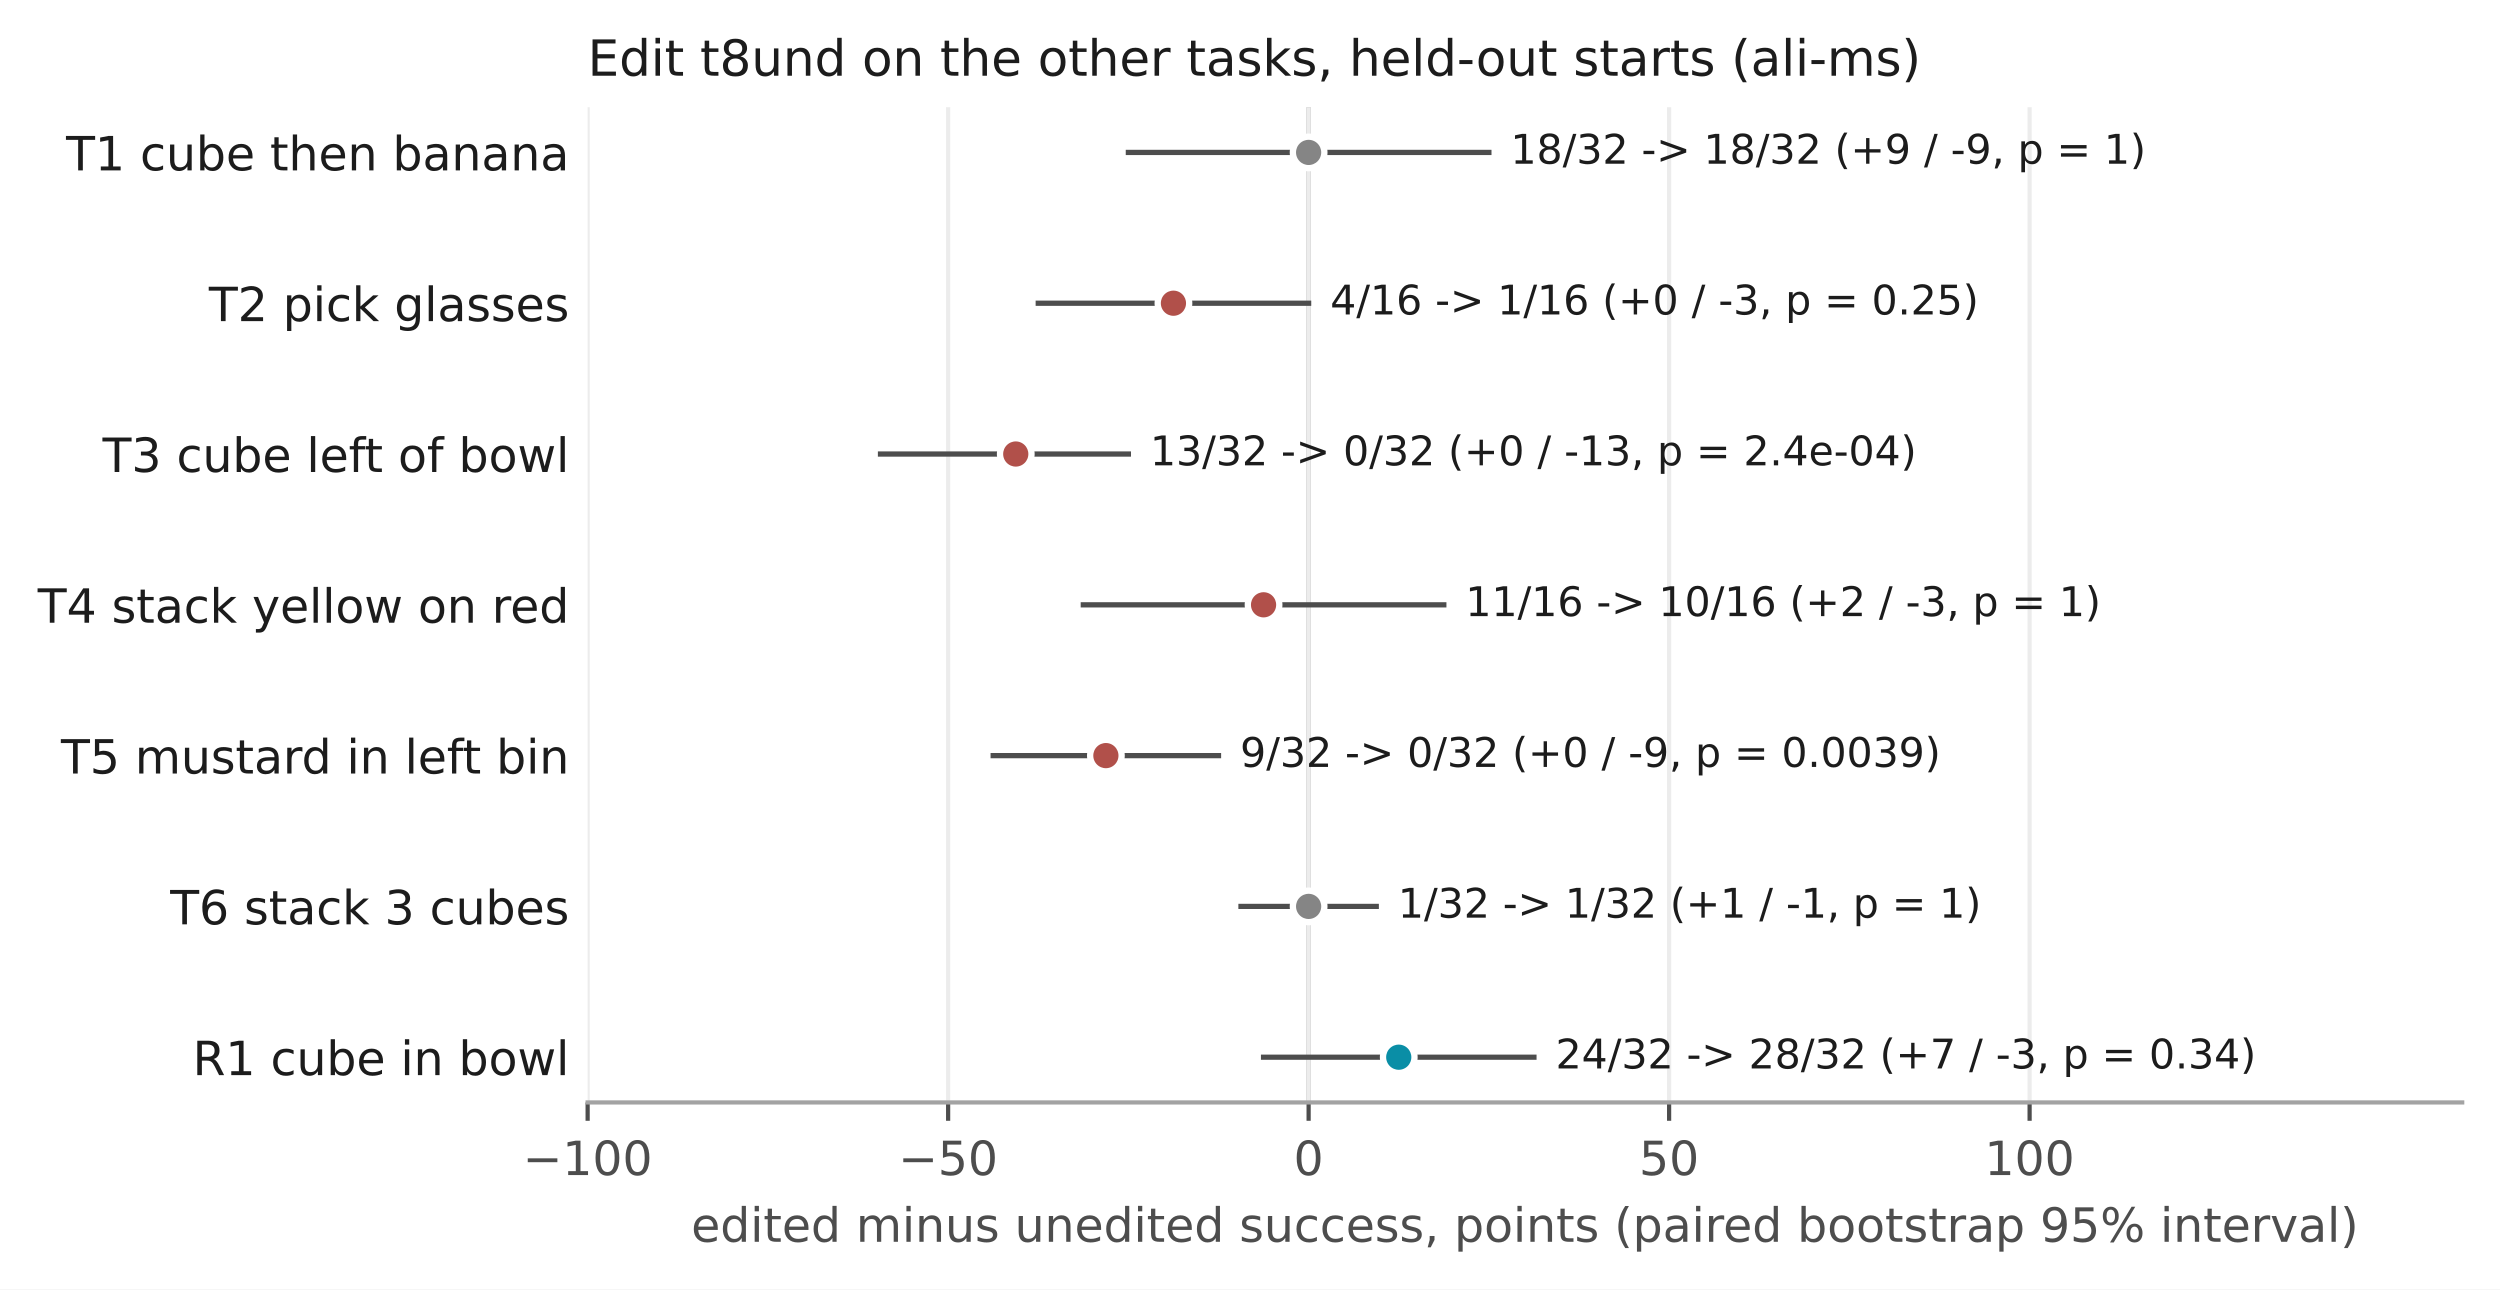
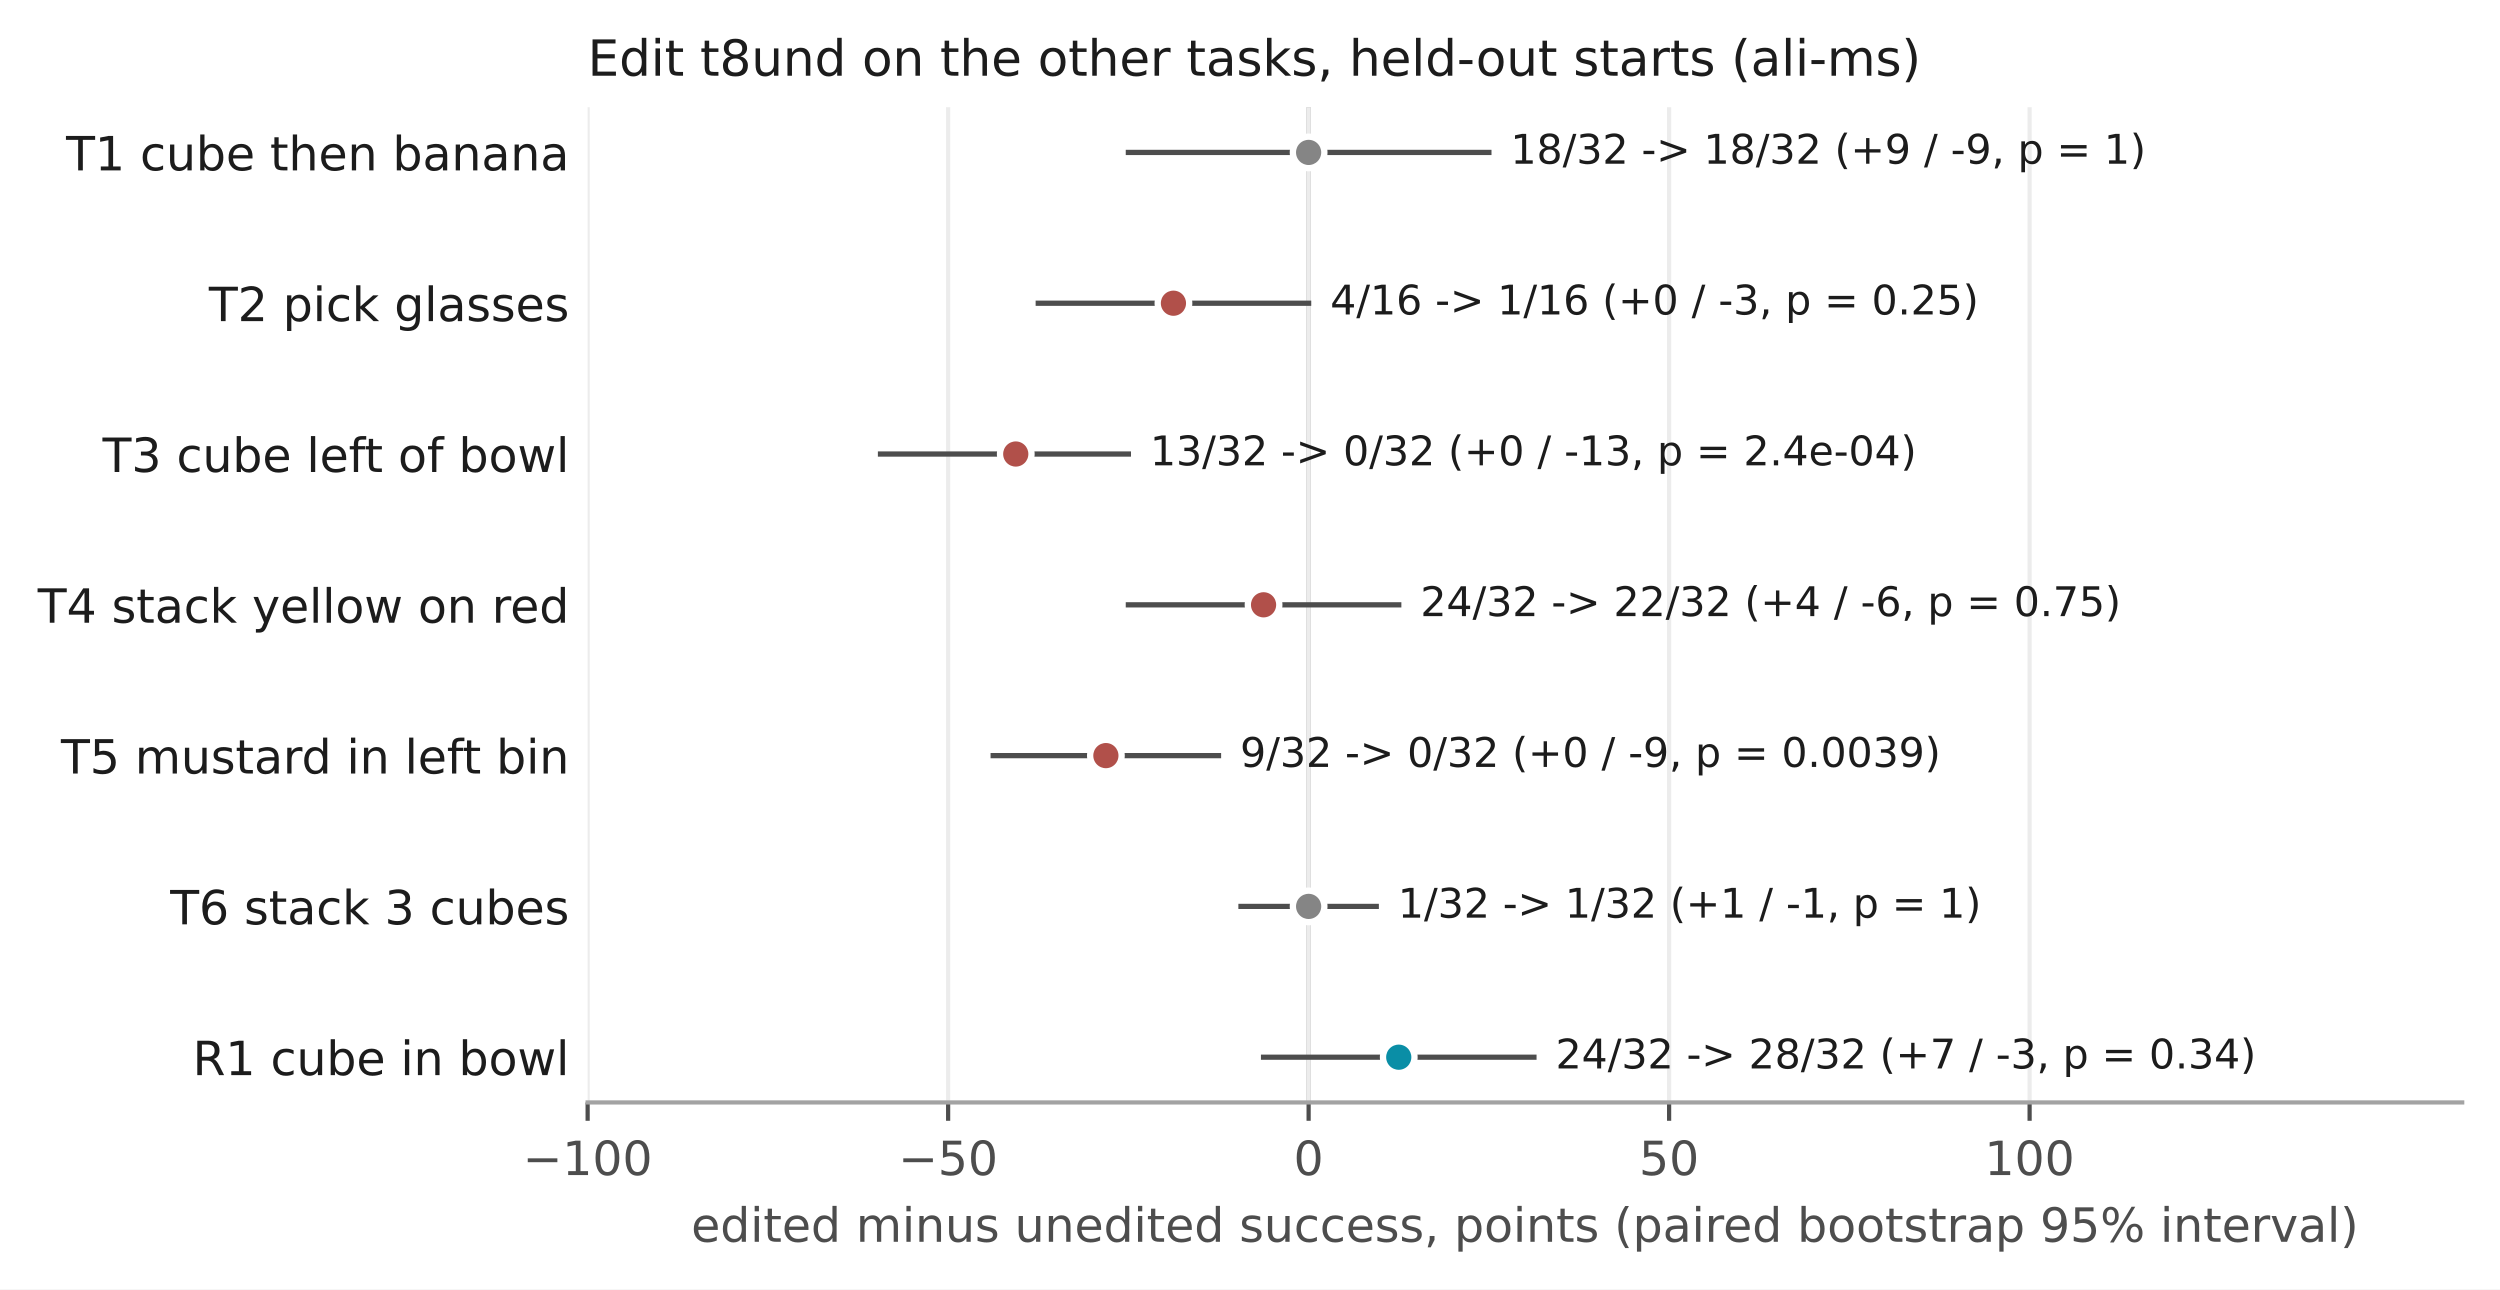
<svg xmlns="http://www.w3.org/2000/svg" xmlns:xlink="http://www.w3.org/1999/xlink" width="476.269pt" height="245.644pt" viewBox="0 0 476.269 245.644" version="1.1">
  <defs>
    <style type="text/css">*{stroke-linejoin: round; stroke-linecap: butt}</style>
  </defs>
  <g id="figure_1">
    <g id="patch_1">
      <path d="M -0 245.644  L 476.269 245.644  L 476.269 0  L -0 0  z " style="fill: #ffffff" />
    </g>
    <g id="axes_1">
      <g id="patch_2">
        <path d="M 111.949 210.023  L 469.069 210.023  L 469.069 20.419  L 111.949 20.419  z " style="fill: #ffffff" />
      </g>
      <g id="line2d_1">
-         <path d="M 249.302 210.023  L 249.302 20.419  " clip-path="url(#pa72cb6aa74)" style="fill: none; stroke: #a3a3a3; stroke-width: 0.8; stroke-linecap: square" />
+         <path d="M 249.302 210.023  L 249.302 20.419  " clip-path="url(#p8cb117f9bd)" style="fill: none; stroke: #a3a3a3; stroke-width: 0.8; stroke-linecap: square" />
      </g>
      <g id="matplotlib.axis_1">
        <g id="xtick_1">
          <g id="line2d_2">
-             <path d="M 111.949 210.023  L 111.949 20.419  " clip-path="url(#pa72cb6aa74)" style="fill: none; stroke: #ececec; stroke-width: 0.8; stroke-linecap: square" />
+             <path d="M 111.949 210.023  L 111.949 20.419  " clip-path="url(#p8cb117f9bd)" style="fill: none; stroke: #ececec; stroke-width: 0.8; stroke-linecap: square" />
          </g>
          <g id="line2d_3">
            <defs>
-               <path id="m475df97ab0" d="M 0 0  L 0 3.5  " style="stroke: #4d4d4d; stroke-width: 0.8" />
+               <path id="m773752e849" d="M 0 0  L 0 3.5  " style="stroke: #4d4d4d; stroke-width: 0.8" />
            </defs>
            <g>
-               <use xlink:href="#m475df97ab0" x="111.949" y="210.023" style="fill: #4d4d4d; stroke: #4d4d4d; stroke-width: 0.8" />
+               <use xlink:href="#m773752e849" x="111.949" y="210.023" style="fill: #4d4d4d; stroke: #4d4d4d; stroke-width: 0.8" />
            </g>
          </g>
          <g id="text_1">
            <text style="font-size: 9px; font-family: 'DejaVu Sans'; text-anchor: middle; fill: #4d4d4d" x="111.949" y="223.862" transform="rotate(-0 111.9486 223.8619)">−100</text>
          </g>
        </g>
        <g id="xtick_2">
          <g id="line2d_4">
-             <path d="M 180.626 210.023  L 180.626 20.419  " clip-path="url(#pa72cb6aa74)" style="fill: none; stroke: #ececec; stroke-width: 0.8; stroke-linecap: square" />
+             <path d="M 180.626 210.023  L 180.626 20.419  " clip-path="url(#p8cb117f9bd)" style="fill: none; stroke: #ececec; stroke-width: 0.8; stroke-linecap: square" />
          </g>
          <g id="line2d_5">
            <g>
-               <use xlink:href="#m475df97ab0" x="180.626" y="210.023" style="fill: #4d4d4d; stroke: #4d4d4d; stroke-width: 0.8" />
+               <use xlink:href="#m773752e849" x="180.626" y="210.023" style="fill: #4d4d4d; stroke: #4d4d4d; stroke-width: 0.8" />
            </g>
          </g>
          <g id="text_2">
            <text style="font-size: 9px; font-family: 'DejaVu Sans'; text-anchor: middle; fill: #4d4d4d" x="180.626" y="223.862" transform="rotate(-0 180.6255 223.8619)">−50</text>
          </g>
        </g>
        <g id="xtick_3">
          <g id="line2d_6">
-             <path d="M 249.302 210.023  L 249.302 20.419  " clip-path="url(#pa72cb6aa74)" style="fill: none; stroke: #ececec; stroke-width: 0.8; stroke-linecap: square" />
+             <path d="M 249.302 210.023  L 249.302 20.419  " clip-path="url(#p8cb117f9bd)" style="fill: none; stroke: #ececec; stroke-width: 0.8; stroke-linecap: square" />
          </g>
          <g id="line2d_7">
            <g>
-               <use xlink:href="#m475df97ab0" x="249.302" y="210.023" style="fill: #4d4d4d; stroke: #4d4d4d; stroke-width: 0.8" />
+               <use xlink:href="#m773752e849" x="249.302" y="210.023" style="fill: #4d4d4d; stroke: #4d4d4d; stroke-width: 0.8" />
            </g>
          </g>
          <g id="text_3">
            <text style="font-size: 9px; font-family: 'DejaVu Sans'; text-anchor: middle; fill: #4d4d4d" x="249.302" y="223.862" transform="rotate(-0 249.3024 223.8619)">0</text>
          </g>
        </g>
        <g id="xtick_4">
          <g id="line2d_8">
-             <path d="M 317.979 210.023  L 317.979 20.419  " clip-path="url(#pa72cb6aa74)" style="fill: none; stroke: #ececec; stroke-width: 0.8; stroke-linecap: square" />
+             <path d="M 317.979 210.023  L 317.979 20.419  " clip-path="url(#p8cb117f9bd)" style="fill: none; stroke: #ececec; stroke-width: 0.8; stroke-linecap: square" />
          </g>
          <g id="line2d_9">
            <g>
-               <use xlink:href="#m475df97ab0" x="317.979" y="210.023" style="fill: #4d4d4d; stroke: #4d4d4d; stroke-width: 0.8" />
+               <use xlink:href="#m773752e849" x="317.979" y="210.023" style="fill: #4d4d4d; stroke: #4d4d4d; stroke-width: 0.8" />
            </g>
          </g>
          <g id="text_4">
            <text style="font-size: 9px; font-family: 'DejaVu Sans'; text-anchor: middle; fill: #4d4d4d" x="317.979" y="223.862" transform="rotate(-0 317.9794 223.8619)">50</text>
          </g>
        </g>
        <g id="xtick_5">
          <g id="line2d_10">
-             <path d="M 386.656 210.023  L 386.656 20.419  " clip-path="url(#pa72cb6aa74)" style="fill: none; stroke: #ececec; stroke-width: 0.8; stroke-linecap: square" />
+             <path d="M 386.656 210.023  L 386.656 20.419  " clip-path="url(#p8cb117f9bd)" style="fill: none; stroke: #ececec; stroke-width: 0.8; stroke-linecap: square" />
          </g>
          <g id="line2d_11">
            <g>
-               <use xlink:href="#m475df97ab0" x="386.656" y="210.023" style="fill: #4d4d4d; stroke: #4d4d4d; stroke-width: 0.8" />
+               <use xlink:href="#m773752e849" x="386.656" y="210.023" style="fill: #4d4d4d; stroke: #4d4d4d; stroke-width: 0.8" />
            </g>
          </g>
          <g id="text_5">
            <text style="font-size: 9px; font-family: 'DejaVu Sans'; text-anchor: middle; fill: #4d4d4d" x="386.656" y="223.862" transform="rotate(-0 386.6563 223.8619)">100</text>
          </g>
        </g>
        <g id="text_6">
          <text style="font-size: 9px; font-family: 'DejaVu Sans'; text-anchor: middle; fill: #4d4d4d" x="290.509" y="236.572" transform="rotate(-0 290.5086 236.5722)">edited minus unedited success, points (paired bootstrap 95% interval)</text>
        </g>
      </g>
      <g id="matplotlib.axis_2">
        <g id="ytick_1">
          <g id="line2d_12" />
          <g id="text_7">
            <text style="font-size: 9px; font-family: 'DejaVu Sans'; text-anchor: end; fill: #1c1c1c" x="108.449" y="204.824" transform="rotate(-0 108.4486 204.8242)">R1 cube in bowl</text>
          </g>
        </g>
        <g id="ytick_2">
          <g id="line2d_13" />
          <g id="text_8">
            <text style="font-size: 9px; font-family: 'DejaVu Sans'; text-anchor: end; fill: #1c1c1c" x="108.449" y="176.096" transform="rotate(-0 108.4486 176.0962)">T6 stack 3 cubes</text>
          </g>
        </g>
        <g id="ytick_3">
          <g id="line2d_14" />
          <g id="text_9">
            <text style="font-size: 9px; font-family: 'DejaVu Sans'; text-anchor: end; fill: #1c1c1c" x="108.449" y="147.368" transform="rotate(-0 108.4486 147.3682)">T5 mustard in left bin</text>
          </g>
        </g>
        <g id="ytick_4">
          <g id="line2d_15" />
          <g id="text_10">
            <text style="font-size: 9px; font-family: 'DejaVu Sans'; text-anchor: end; fill: #1c1c1c" x="108.449" y="118.64" transform="rotate(-0 108.4486 118.6402)">T4 stack yellow on red</text>
          </g>
        </g>
        <g id="ytick_5">
          <g id="line2d_16" />
          <g id="text_11">
            <text style="font-size: 9px; font-family: 'DejaVu Sans'; text-anchor: end; fill: #1c1c1c" x="108.449" y="89.912" transform="rotate(-0 108.4486 89.91221)">T3 cube left of bowl</text>
          </g>
        </g>
        <g id="ytick_6">
          <g id="line2d_17" />
          <g id="text_12">
            <text style="font-size: 9px; font-family: 'DejaVu Sans'; text-anchor: end; fill: #1c1c1c" x="108.449" y="61.184" transform="rotate(-0 108.4486 61.18421)">T2 pick glasses</text>
          </g>
        </g>
        <g id="ytick_7">
          <g id="line2d_18" />
          <g id="text_13">
            <text style="font-size: 9px; font-family: 'DejaVu Sans'; text-anchor: end; fill: #1c1c1c" x="108.449" y="32.456" transform="rotate(-0 108.4486 32.45621)">T1 cube then banana</text>
          </g>
        </g>
      </g>
      <g id="line2d_19">
-         <path d="M 214.964 29.037  L 283.641 29.037  " clip-path="url(#pa72cb6aa74)" style="fill: none; stroke: #4d4d4d; stroke-linecap: square" />
+         <path d="M 214.964 29.037  L 283.641 29.037  " clip-path="url(#p8cb117f9bd)" style="fill: none; stroke: #4d4d4d; stroke-linecap: square" />
      </g>
      <g id="line2d_20">
-         <path d="M 197.795 57.765  L 249.302 57.765  " clip-path="url(#pa72cb6aa74)" style="fill: none; stroke: #4d4d4d; stroke-linecap: square" />
+         <path d="M 197.795 57.765  L 249.302 57.765  " clip-path="url(#p8cb117f9bd)" style="fill: none; stroke: #4d4d4d; stroke-linecap: square" />
      </g>
      <g id="line2d_21">
-         <path d="M 167.742 86.493  L 214.964 86.493  " clip-path="url(#pa72cb6aa74)" style="fill: none; stroke: #4d4d4d; stroke-linecap: square" />
+         <path d="M 167.742 86.493  L 214.964 86.493  " clip-path="url(#p8cb117f9bd)" style="fill: none; stroke: #4d4d4d; stroke-linecap: square" />
      </g>
      <g id="line2d_22">
-         <path d="M 206.379 115.221  L 275.056 115.221  " clip-path="url(#pa72cb6aa74)" style="fill: none; stroke: #4d4d4d; stroke-linecap: square" />
+         <path d="M 214.964 115.221  L 266.472 115.221  " clip-path="url(#p8cb117f9bd)" style="fill: none; stroke: #4d4d4d; stroke-linecap: square" />
      </g>
      <g id="line2d_23">
-         <path d="M 189.21 143.949  L 232.133 143.949  " clip-path="url(#pa72cb6aa74)" style="fill: none; stroke: #4d4d4d; stroke-linecap: square" />
+         <path d="M 189.21 143.949  L 232.133 143.949  " clip-path="url(#p8cb117f9bd)" style="fill: none; stroke: #4d4d4d; stroke-linecap: square" />
      </g>
      <g id="line2d_24">
-         <path d="M 236.419 172.677  L 262.186 172.677  " clip-path="url(#pa72cb6aa74)" style="fill: none; stroke: #4d4d4d; stroke-linecap: square" />
+         <path d="M 236.419 172.677  L 262.186 172.677  " clip-path="url(#p8cb117f9bd)" style="fill: none; stroke: #4d4d4d; stroke-linecap: square" />
      </g>
      <g id="line2d_25">
-         <path d="M 240.718 201.405  L 292.226 201.405  " clip-path="url(#pa72cb6aa74)" style="fill: none; stroke: #4d4d4d; stroke-linecap: square" />
+         <path d="M 240.718 201.405  L 292.226 201.405  " clip-path="url(#p8cb117f9bd)" style="fill: none; stroke: #4d4d4d; stroke-linecap: square" />
      </g>
      <g id="patch_3">
        <path d="M 111.949 210.023  L 469.069 210.023  " style="fill: none; stroke: #a3a3a3; stroke-width: 0.8; stroke-linejoin: miter; stroke-linecap: square" />
      </g>
      <g id="line2d_26">
        <defs>
-           <path id="mb575040657" d="M 0 3  C 0.796 3 1.559 2.684 2.121 2.121  C 2.684 1.559 3 0.796 3 0  C 3 -0.796 2.684 -1.559 2.121 -2.121  C 1.559 -2.684 0.796 -3 0 -3  C -0.796 -3 -1.559 -2.684 -2.121 -2.121  C -2.684 -1.559 -3 -0.796 -3 0  C -3 0.796 -2.684 1.559 -2.121 2.121  C -1.559 2.684 -0.796 3 0 3  z " style="stroke: #ffffff; stroke-width: 1.2" />
+           <path id="mf20b4cf00f" d="M 0 3  C 0.796 3 1.559 2.684 2.121 2.121  C 2.684 1.559 3 0.796 3 0  C 3 -0.796 2.684 -1.559 2.121 -2.121  C 1.559 -2.684 0.796 -3 0 -3  C -0.796 -3 -1.559 -2.684 -2.121 -2.121  C -2.684 -1.559 -3 -0.796 -3 0  C -3 0.796 -2.684 1.559 -2.121 2.121  C -1.559 2.684 -0.796 3 0 3  z " style="stroke: #ffffff; stroke-width: 1.2" />
        </defs>
-         <g clip-path="url(#pa72cb6aa74)">
-           <use xlink:href="#mb575040657" x="249.302" y="29.037" style="fill: #858585; stroke: #ffffff; stroke-width: 1.2" />
+         <g clip-path="url(#p8cb117f9bd)">
+           <use xlink:href="#mf20b4cf00f" x="249.302" y="29.037" style="fill: #858585; stroke: #ffffff; stroke-width: 1.2" />
        </g>
      </g>
      <g id="text_14">
        <text style="font-size: 7.8px; font-family: 'DejaVu Sans'; text-anchor: start; fill: #1c1c1c" x="287.762" y="31.189" transform="rotate(-0 287.7615 31.18923)">18/32 -&gt; 18/32  (+9 / -9, p = 1)</text>
      </g>
      <g id="line2d_27">
        <defs>
-           <path id="me26617fd22" d="M 0 3  C 0.796 3 1.559 2.684 2.121 2.121  C 2.684 1.559 3 0.796 3 0  C 3 -0.796 2.684 -1.559 2.121 -2.121  C 1.559 -2.684 0.796 -3 0 -3  C -0.796 -3 -1.559 -2.684 -2.121 -2.121  C -2.684 -1.559 -3 -0.796 -3 0  C -3 0.796 -2.684 1.559 -2.121 2.121  C -1.559 2.684 -0.796 3 0 3  z " style="stroke: #ffffff; stroke-width: 1.2" />
+           <path id="m1b1e6be6aa" d="M 0 3  C 0.796 3 1.559 2.684 2.121 2.121  C 2.684 1.559 3 0.796 3 0  C 3 -0.796 2.684 -1.559 2.121 -2.121  C 1.559 -2.684 0.796 -3 0 -3  C -0.796 -3 -1.559 -2.684 -2.121 -2.121  C -2.684 -1.559 -3 -0.796 -3 0  C -3 0.796 -2.684 1.559 -2.121 2.121  C -1.559 2.684 -0.796 3 0 3  z " style="stroke: #ffffff; stroke-width: 1.2" />
        </defs>
-         <g clip-path="url(#pa72cb6aa74)">
-           <use xlink:href="#me26617fd22" x="223.549" y="57.765" style="fill: #b1504a; stroke: #ffffff; stroke-width: 1.2" />
+         <g clip-path="url(#p8cb117f9bd)">
+           <use xlink:href="#m1b1e6be6aa" x="223.549" y="57.765" style="fill: #b1504a; stroke: #ffffff; stroke-width: 1.2" />
        </g>
      </g>
      <g id="text_15">
        <text style="font-size: 7.8px; font-family: 'DejaVu Sans'; text-anchor: start; fill: #1c1c1c" x="253.423" y="59.917" transform="rotate(-0 253.4231 59.91723)">4/16 -&gt; 1/16  (+0 / -3, p = 0.25)</text>
      </g>
      <g id="line2d_28">
-         <g clip-path="url(#pa72cb6aa74)">
-           <use xlink:href="#me26617fd22" x="193.509" y="86.493" style="fill: #b1504a; stroke: #ffffff; stroke-width: 1.2" />
+         <g clip-path="url(#p8cb117f9bd)">
+           <use xlink:href="#m1b1e6be6aa" x="193.509" y="86.493" style="fill: #b1504a; stroke: #ffffff; stroke-width: 1.2" />
        </g>
      </g>
      <g id="text_16">
        <text style="font-size: 7.8px; font-family: 'DejaVu Sans'; text-anchor: start; fill: #1c1c1c" x="219.085" y="88.645" transform="rotate(-0 219.0846 88.64523)">13/32 -&gt; 0/32  (+0 / -13, p = 2.4e-04)</text>
      </g>
      <g id="line2d_29">
-         <g clip-path="url(#pa72cb6aa74)">
-           <use xlink:href="#me26617fd22" x="240.718" y="115.221" style="fill: #b1504a; stroke: #ffffff; stroke-width: 1.2" />
+         <g clip-path="url(#p8cb117f9bd)">
+           <use xlink:href="#m1b1e6be6aa" x="240.718" y="115.221" style="fill: #b1504a; stroke: #ffffff; stroke-width: 1.2" />
        </g>
      </g>
      <g id="text_17">
-         <text style="font-size: 7.8px; font-family: 'DejaVu Sans'; text-anchor: start; fill: #1c1c1c" x="279.177" y="117.373" transform="rotate(-0 279.1769 117.3732)">11/16 -&gt; 10/16  (+2 / -3, p = 1)</text>
+         <text style="font-size: 7.8px; font-family: 'DejaVu Sans'; text-anchor: start; fill: #1c1c1c" x="270.592" y="117.373" transform="rotate(-0 270.5923 117.3732)">24/32 -&gt; 22/32  (+4 / -6, p = 0.75)</text>
      </g>
      <g id="line2d_30">
-         <g clip-path="url(#pa72cb6aa74)">
-           <use xlink:href="#me26617fd22" x="210.679" y="143.949" style="fill: #b1504a; stroke: #ffffff; stroke-width: 1.2" />
+         <g clip-path="url(#p8cb117f9bd)">
+           <use xlink:href="#m1b1e6be6aa" x="210.679" y="143.949" style="fill: #b1504a; stroke: #ffffff; stroke-width: 1.2" />
        </g>
      </g>
      <g id="text_18">
        <text style="font-size: 7.8px; font-family: 'DejaVu Sans'; text-anchor: start; fill: #1c1c1c" x="236.254" y="146.101" transform="rotate(-0 236.2538 146.1012)">9/32 -&gt; 0/32  (+0 / -9, p = 0.0039)</text>
      </g>
      <g id="line2d_31">
-         <g clip-path="url(#pa72cb6aa74)">
-           <use xlink:href="#mb575040657" x="249.302" y="172.677" style="fill: #858585; stroke: #ffffff; stroke-width: 1.2" />
+         <g clip-path="url(#p8cb117f9bd)">
+           <use xlink:href="#mf20b4cf00f" x="249.302" y="172.677" style="fill: #858585; stroke: #ffffff; stroke-width: 1.2" />
        </g>
      </g>
      <g id="text_19">
        <text style="font-size: 7.8px; font-family: 'DejaVu Sans'; text-anchor: start; fill: #1c1c1c" x="266.307" y="174.829" transform="rotate(-0 266.3068 174.8292)">1/32 -&gt; 1/32  (+1 / -1, p = 1)</text>
      </g>
      <g id="line2d_32">
        <defs>
-           <path id="mdc36746239" d="M 0 3  C 0.796 3 1.559 2.684 2.121 2.121  C 2.684 1.559 3 0.796 3 0  C 3 -0.796 2.684 -1.559 2.121 -2.121  C 1.559 -2.684 0.796 -3 0 -3  C -0.796 -3 -1.559 -2.684 -2.121 -2.121  C -2.684 -1.559 -3 -0.796 -3 0  C -3 0.796 -2.684 1.559 -2.121 2.121  C -1.559 2.684 -0.796 3 0 3  z " style="stroke: #ffffff; stroke-width: 1.2" />
+           <path id="m0e496249c3" d="M 0 3  C 0.796 3 1.559 2.684 2.121 2.121  C 2.684 1.559 3 0.796 3 0  C 3 -0.796 2.684 -1.559 2.121 -2.121  C 1.559 -2.684 0.796 -3 0 -3  C -0.796 -3 -1.559 -2.684 -2.121 -2.121  C -2.684 -1.559 -3 -0.796 -3 0  C -3 0.796 -2.684 1.559 -2.121 2.121  C -1.559 2.684 -0.796 3 0 3  z " style="stroke: #ffffff; stroke-width: 1.2" />
        </defs>
-         <g clip-path="url(#pa72cb6aa74)">
-           <use xlink:href="#mdc36746239" x="266.472" y="201.405" style="fill: #0a8ea6; stroke: #ffffff; stroke-width: 1.2" />
+         <g clip-path="url(#p8cb117f9bd)">
+           <use xlink:href="#m0e496249c3" x="266.472" y="201.405" style="fill: #0a8ea6; stroke: #ffffff; stroke-width: 1.2" />
        </g>
      </g>
      <g id="text_20">
        <text style="font-size: 7.8px; font-family: 'DejaVu Sans'; text-anchor: start; fill: #1c1c1c" x="296.346" y="203.557" transform="rotate(-0 296.3461 203.5572)">24/32 -&gt; 28/32  (+7 / -3, p = 0.34)</text>
      </g>
      <g id="text_21">
        <text style="font-size: 9.5px; font-family: 'DejaVu Sans'; text-anchor: start; fill: #1c1c1c" x="111.949" y="14.419" transform="rotate(-0 111.9486 14.41852)">Edit t8und on the other tasks, held-out starts (ali-ms)</text>
      </g>
    </g>
  </g>
  <defs>
-     <clipPath id="pa72cb6aa74">
+     <clipPath id="p8cb117f9bd">
      <rect x="111.949" y="20.419" width="357.12" height="189.605" />
    </clipPath>
  </defs>
</svg>
